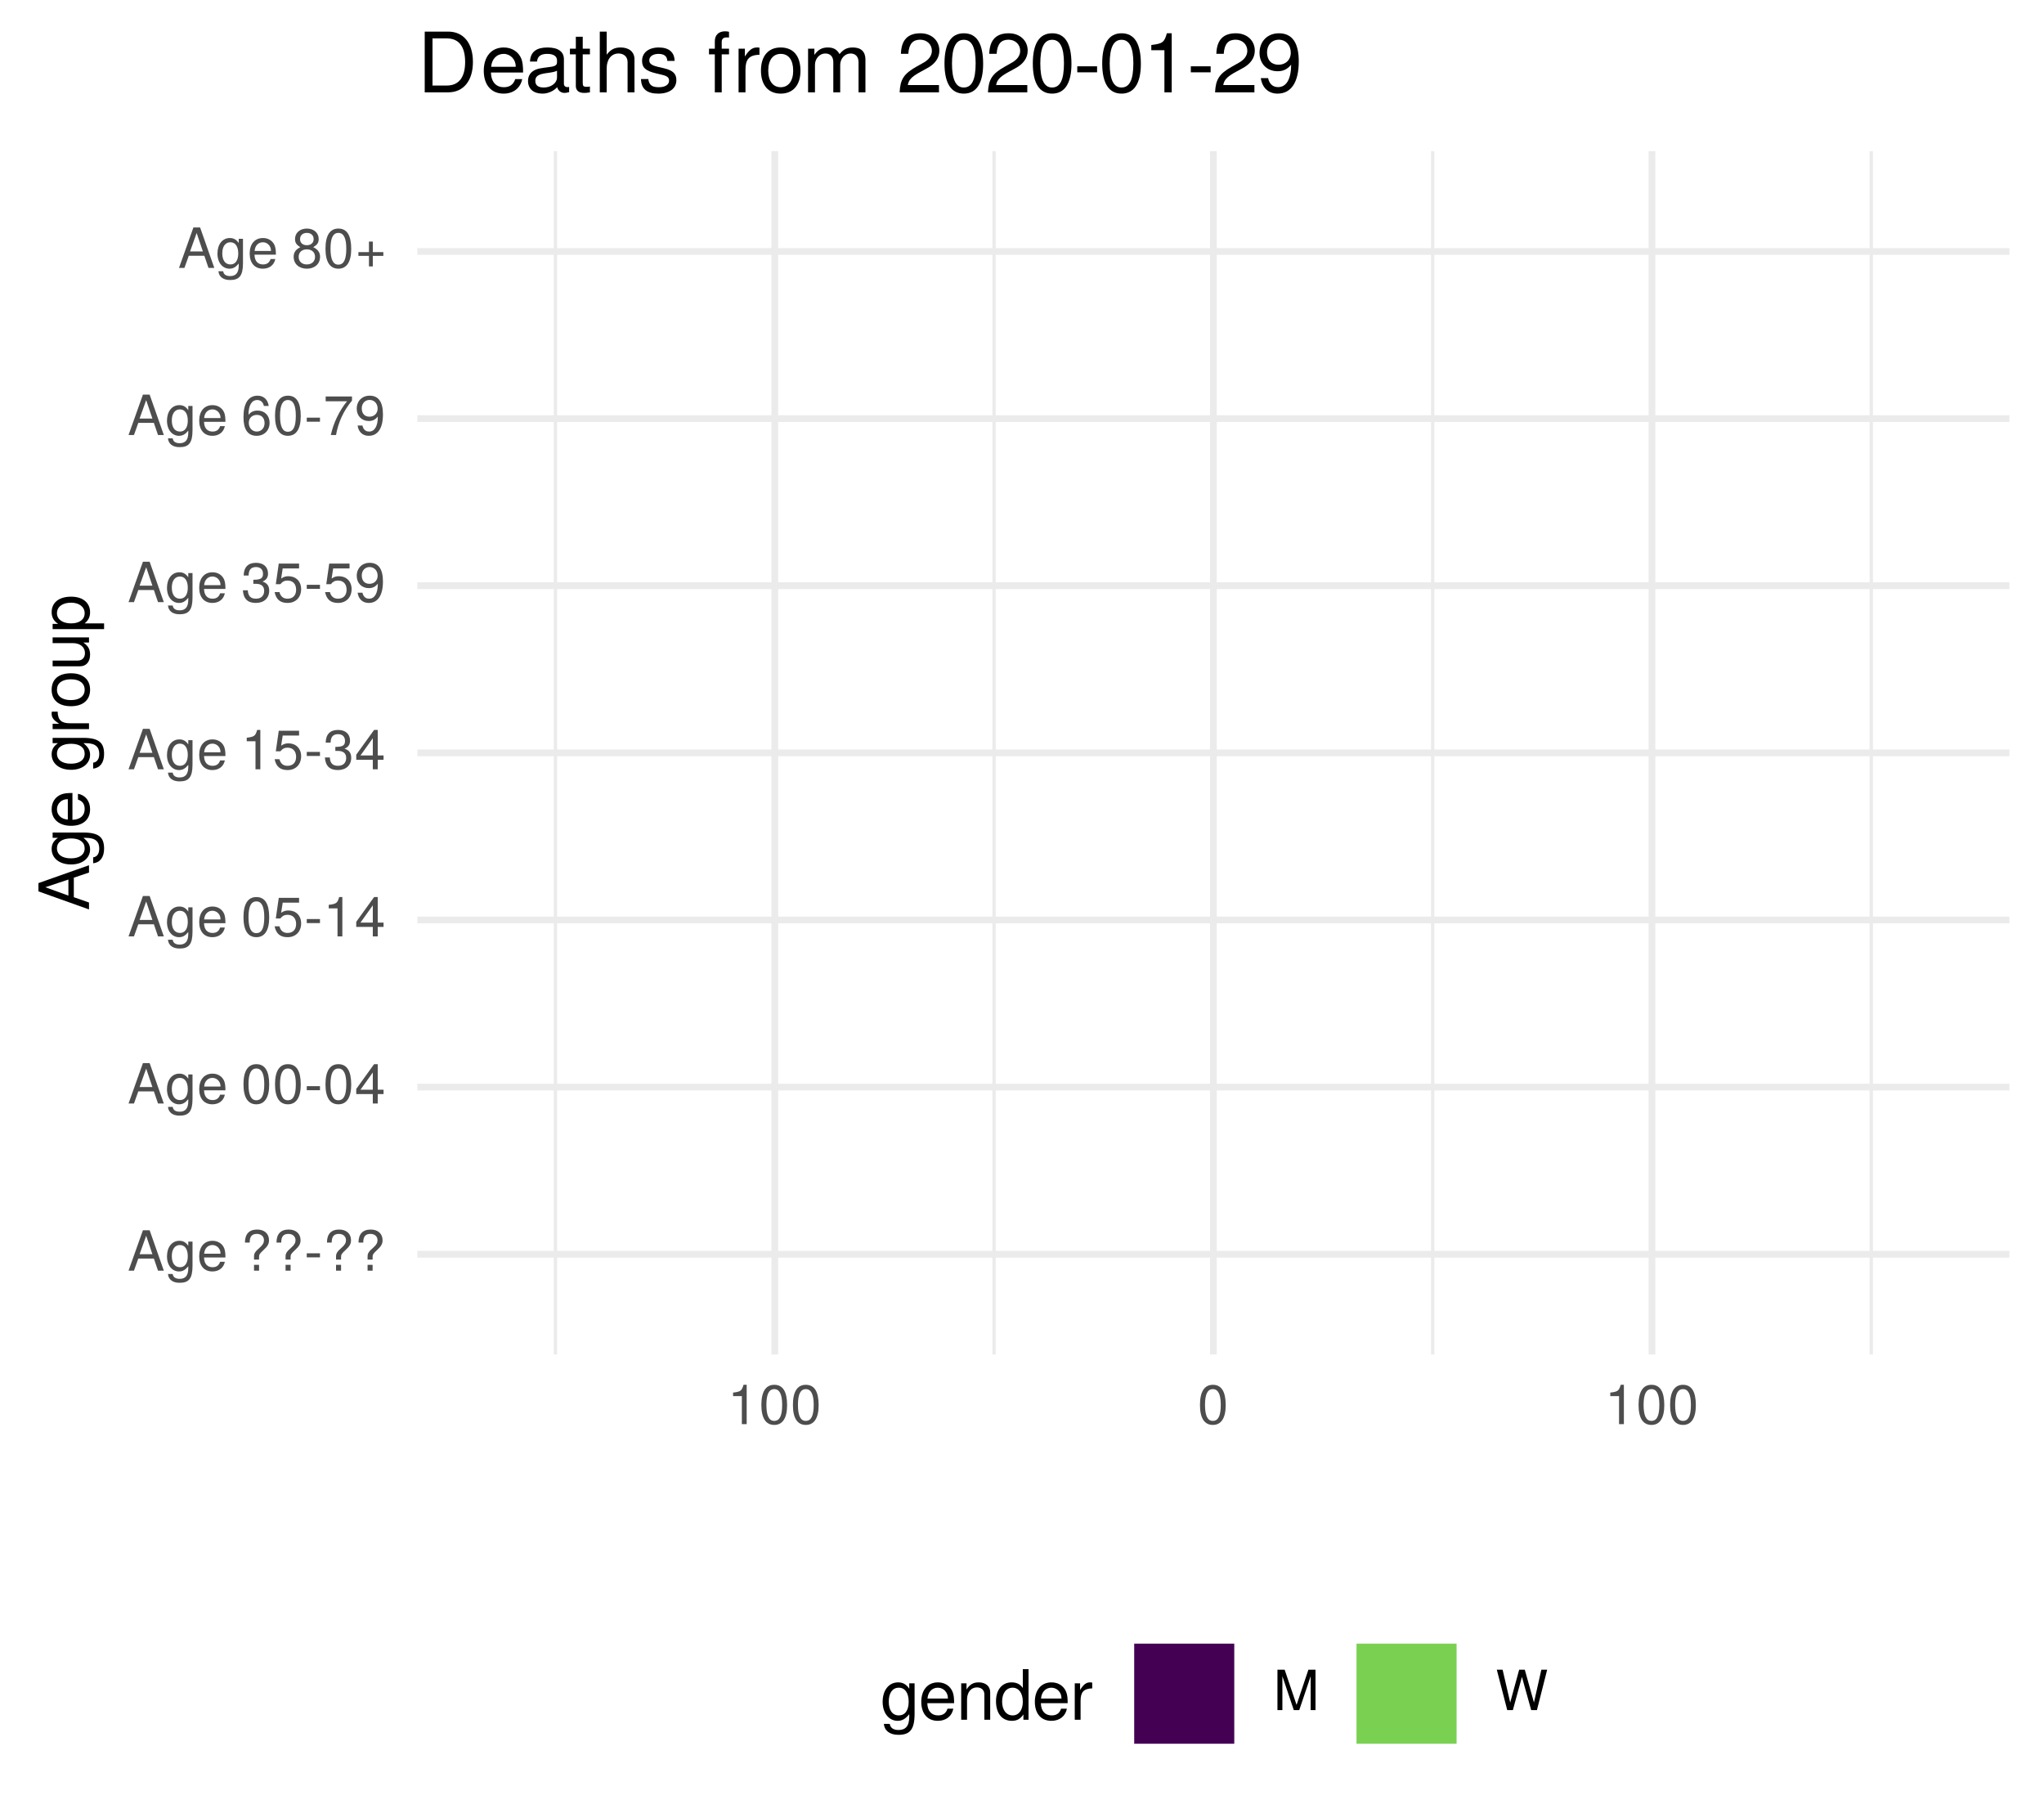
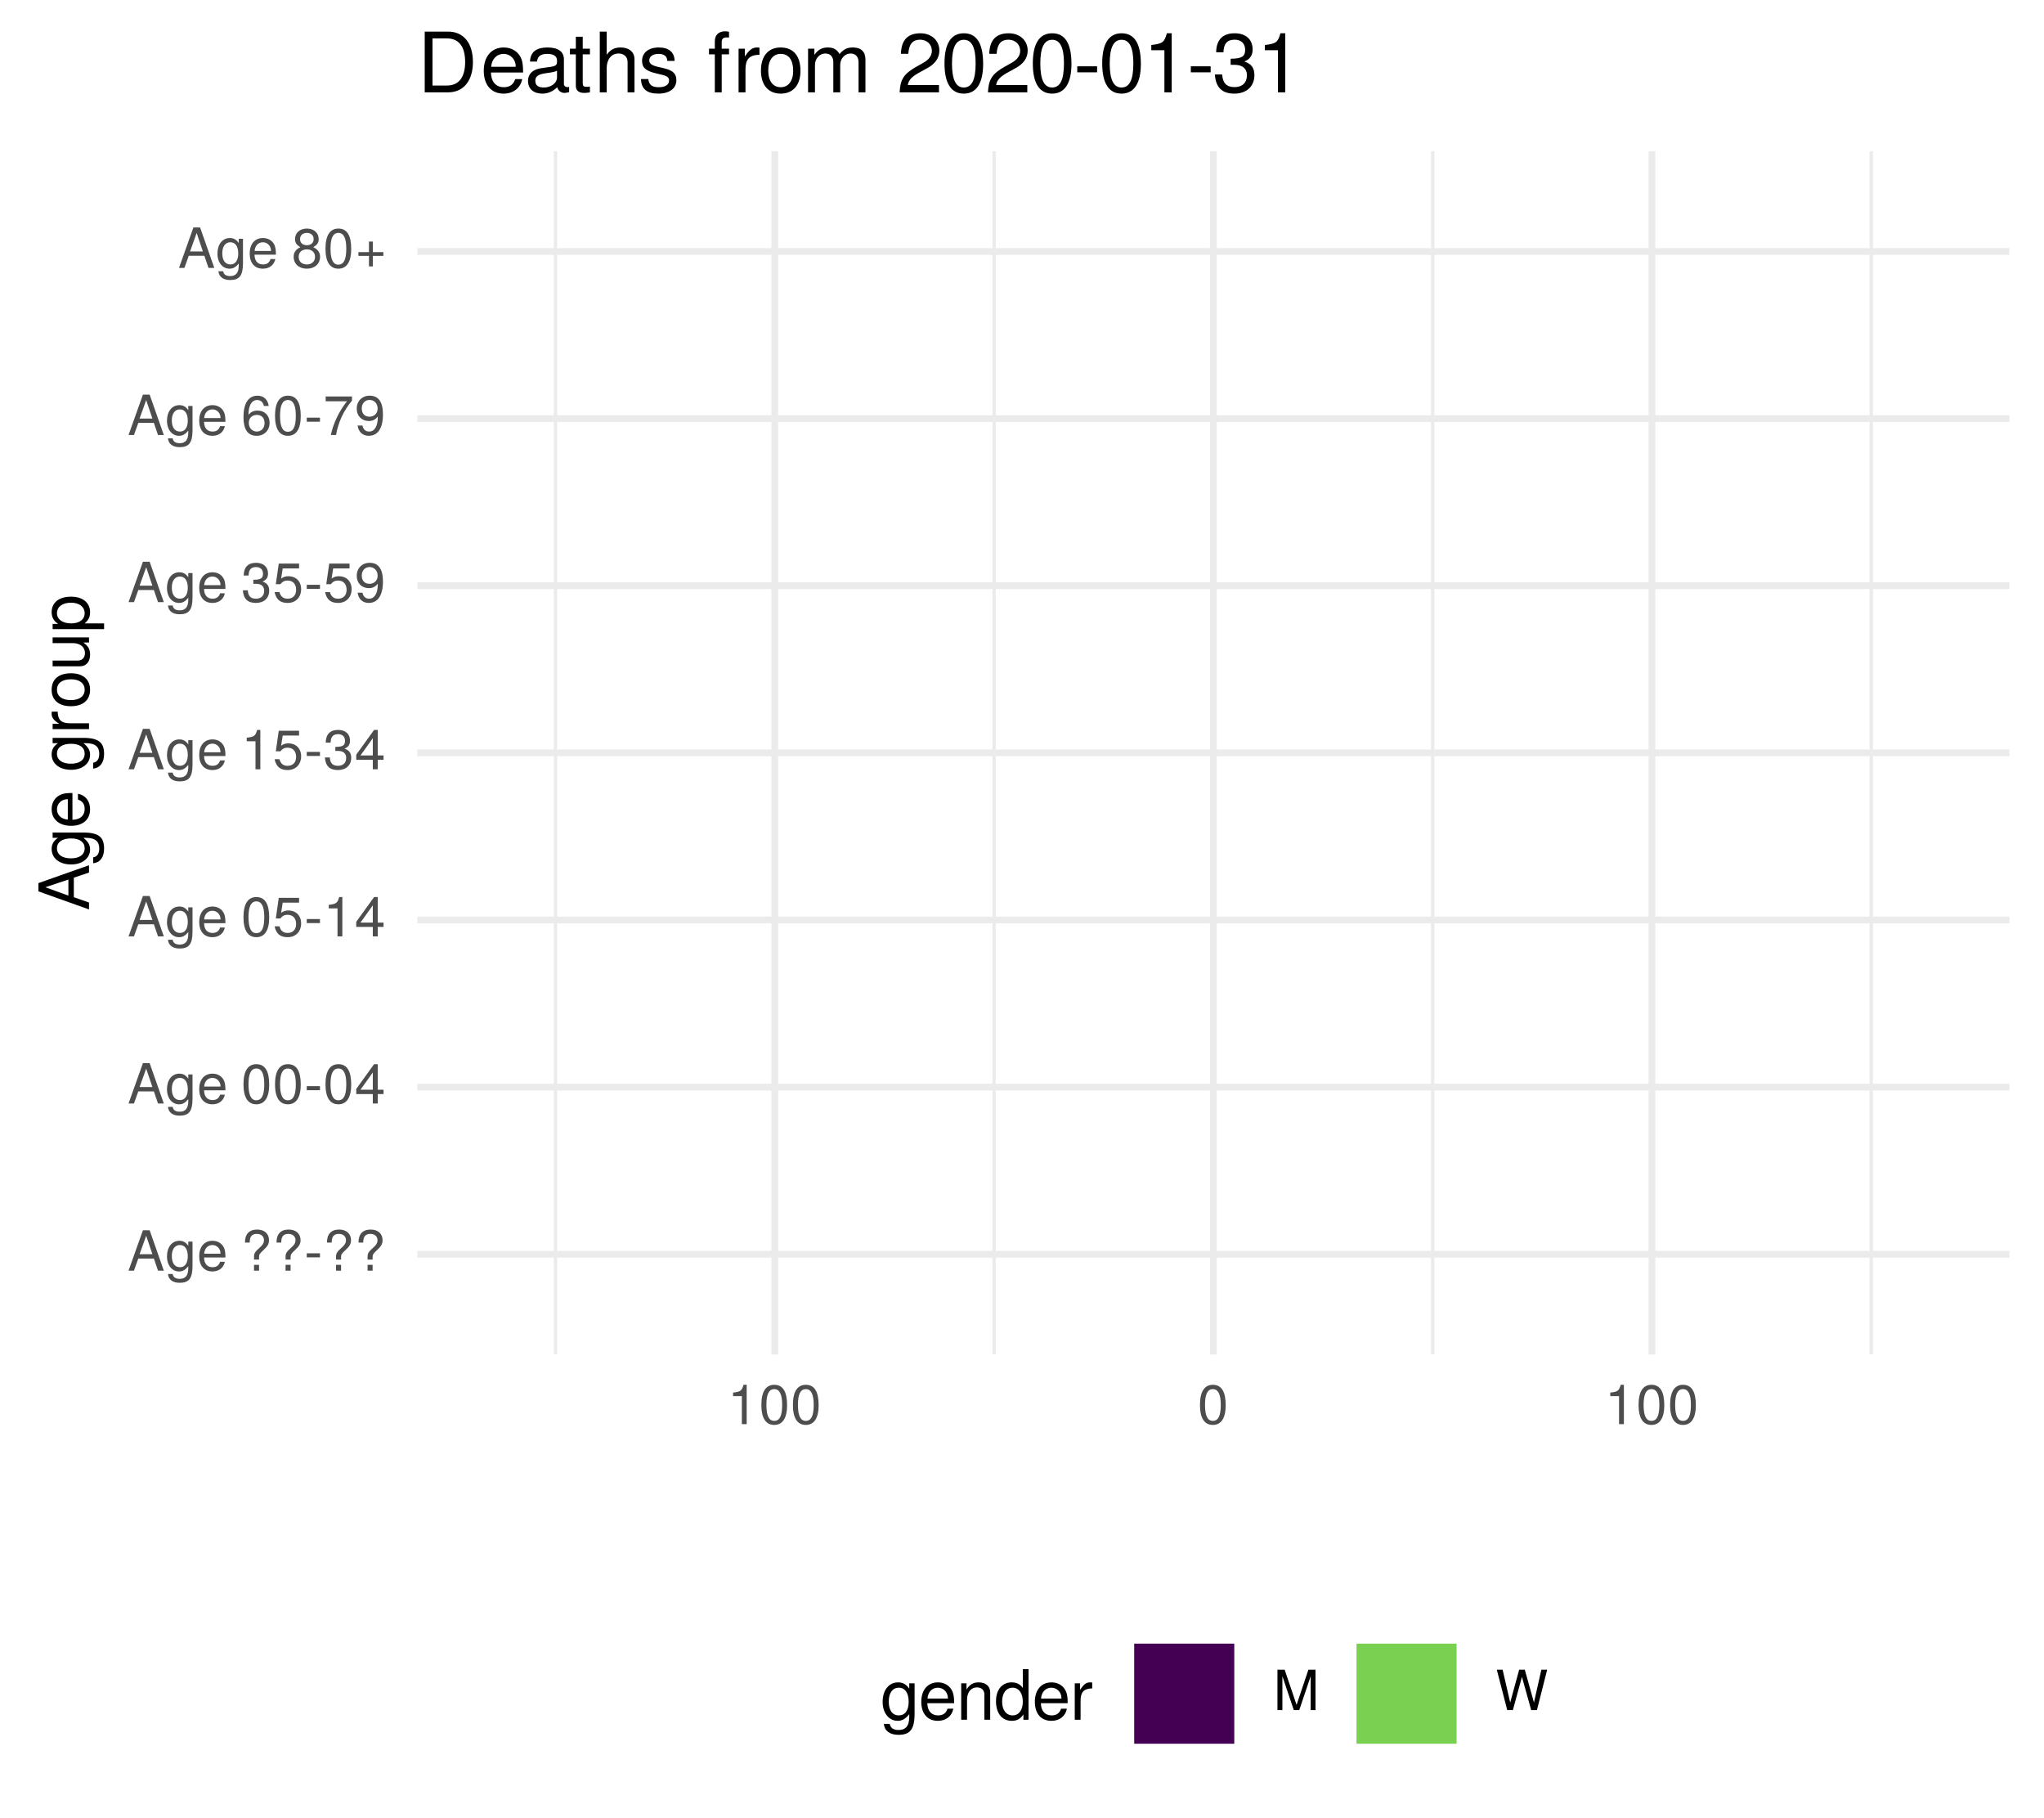
<svg xmlns="http://www.w3.org/2000/svg" xmlns:xlink="http://www.w3.org/1999/xlink" width="324pt" height="288pt" viewBox="0 0 324 288" version="1.1">
  <defs>
    <g>
      <symbol overflow="visible" id="glyph0-0">
        <path style="stroke:none;" d="" />
      </symbol>
      <symbol overflow="visible" id="glyph0-1">
        <path style="stroke:none;" d="M 5.75 0 L 3.5 -6.406 L 2.438 -6.406 L 0.156 0 L 1.016 0 L 1.703 -1.922 L 4.172 -1.922 L 4.828 0 Z M 3.938 -2.609 L 1.906 -2.609 L 2.953 -5.531 Z M 3.938 -2.609 " />
      </symbol>
      <symbol overflow="visible" id="glyph0-2">
        <path style="stroke:none;" d="M 4.297 -0.75 L 4.297 -4.609 L 3.625 -4.609 L 3.625 -3.938 C 3.25 -4.484 2.812 -4.734 2.219 -4.734 C 1.047 -4.734 0.25 -3.75 0.25 -2.266 C 0.25 -0.812 1.078 0.125 2.156 0.125 C 2.734 0.125 3.141 -0.109 3.625 -0.688 L 3.625 -0.391 C 3.625 0.828 3.125 1.297 2.266 1.297 C 1.688 1.297 1.234 1.094 1.156 0.531 L 0.406 0.531 C 0.484 1.406 1.156 1.922 2.25 1.922 C 3.688 1.922 4.297 1.281 4.297 -0.75 Z M 3.547 -2.281 C 3.547 -1.172 3.078 -0.547 2.312 -0.547 C 1.5 -0.547 1.016 -1.188 1.016 -2.312 C 1.016 -3.406 1.516 -4.062 2.297 -4.062 C 3.094 -4.062 3.547 -3.391 3.547 -2.281 Z M 3.547 -2.281 " />
      </symbol>
      <symbol overflow="visible" id="glyph0-3">
        <path style="stroke:none;" d="M 4.516 -2.094 C 4.516 -2.766 4.453 -3.188 4.328 -3.531 C 4.031 -4.281 3.328 -4.734 2.469 -4.734 C 1.172 -4.734 0.359 -3.797 0.359 -2.281 C 0.359 -0.766 1.156 0.125 2.453 0.125 C 3.5 0.125 4.234 -0.469 4.422 -1.406 L 3.672 -1.406 C 3.469 -0.797 3.062 -0.547 2.469 -0.547 C 1.703 -0.547 1.141 -1.031 1.125 -2.094 Z M 3.734 -2.75 C 3.734 -2.75 3.734 -2.703 3.719 -2.688 L 1.141 -2.688 C 1.203 -3.516 1.719 -4.062 2.453 -4.062 C 3.172 -4.062 3.734 -3.469 3.734 -2.75 Z M 3.734 -2.75 " />
      </symbol>
      <symbol overflow="visible" id="glyph0-4">
        <path style="stroke:none;" d="" />
      </symbol>
      <symbol overflow="visible" id="glyph0-5">
        <path style="stroke:none;" d="M 4.422 -4.828 C 4.422 -5.859 3.688 -6.516 2.547 -6.516 C 1.281 -6.516 0.609 -5.812 0.609 -4.453 L 1.359 -4.453 C 1.359 -5.422 1.719 -5.828 2.5 -5.828 C 3.172 -5.828 3.625 -5.422 3.625 -4.828 C 3.625 -4.422 3.438 -4.078 2.969 -3.672 C 2.453 -3.203 2.453 -3.203 2.297 -3 C 2.109 -2.75 2.047 -2.547 2.047 -2.234 L 2.047 -1.75 L 2.844 -1.75 L 2.844 -2.156 C 2.844 -2.547 2.938 -2.703 3.531 -3.25 C 4.203 -3.859 4.422 -4.25 4.422 -4.828 Z M 2.844 0 L 2.844 -0.922 L 2.047 -0.922 L 2.047 0 Z M 2.844 0 " />
      </symbol>
      <symbol overflow="visible" id="glyph0-6">
        <path style="stroke:none;" d="M 2.5 -2.109 L 2.5 -2.75 L 0.406 -2.75 L 0.406 -2.109 Z M 2.5 -2.109 " />
      </symbol>
      <symbol overflow="visible" id="glyph0-7">
        <path style="stroke:none;" d="M 4.453 -3 C 4.453 -5.156 3.781 -6.234 2.422 -6.234 C 1.078 -6.234 0.375 -5.141 0.375 -3.047 C 0.375 -0.953 1.078 0.125 2.422 0.125 C 3.734 0.125 4.453 -0.953 4.453 -3 Z M 3.672 -3.062 C 3.672 -1.297 3.266 -0.516 2.406 -0.516 C 1.578 -0.516 1.172 -1.344 1.172 -3.047 C 1.172 -4.75 1.578 -5.547 2.422 -5.547 C 3.25 -5.547 3.672 -4.734 3.672 -3.062 Z M 3.672 -3.062 " />
      </symbol>
      <symbol overflow="visible" id="glyph0-8">
        <path style="stroke:none;" d="M 4.578 -1.5 L 4.578 -2.188 L 3.656 -2.188 L 3.656 -6.234 L 3.078 -6.234 L 0.25 -2.312 L 0.25 -1.5 L 2.875 -1.5 L 2.875 0 L 3.656 0 L 3.656 -1.5 Z M 2.875 -2.188 L 0.922 -2.188 L 2.875 -4.922 Z M 2.875 -2.188 " />
      </symbol>
      <symbol overflow="visible" id="glyph0-9">
        <path style="stroke:none;" d="M 4.516 -2.062 C 4.516 -3.297 3.688 -4.109 2.5 -4.109 C 2.062 -4.109 1.703 -4 1.344 -3.734 L 1.594 -5.344 L 4.188 -5.344 L 4.188 -6.109 L 0.969 -6.109 L 0.5 -2.844 L 1.219 -2.844 C 1.578 -3.266 1.875 -3.422 2.359 -3.422 C 3.188 -3.422 3.719 -2.891 3.719 -1.969 C 3.719 -1.062 3.203 -0.547 2.359 -0.547 C 1.688 -0.547 1.266 -0.891 1.078 -1.594 L 0.312 -1.594 C 0.562 -0.359 1.266 0.125 2.375 0.125 C 3.641 0.125 4.516 -0.75 4.516 -2.062 Z M 4.516 -2.062 " />
      </symbol>
      <symbol overflow="visible" id="glyph0-10">
        <path style="stroke:none;" d="M 3.047 0 L 3.047 -6.234 L 2.547 -6.234 C 2.266 -5.281 2.094 -5.141 0.891 -5 L 0.891 -4.438 L 2.281 -4.438 L 2.281 0 Z M 3.047 0 " />
      </symbol>
      <symbol overflow="visible" id="glyph0-11">
        <path style="stroke:none;" d="M 4.453 -1.812 C 4.453 -2.562 4.141 -3.016 3.391 -3.266 C 3.969 -3.5 4.266 -3.891 4.266 -4.516 C 4.266 -5.594 3.547 -6.234 2.359 -6.234 C 1.109 -6.234 0.438 -5.547 0.406 -4.219 L 1.188 -4.219 C 1.203 -5.141 1.578 -5.562 2.375 -5.562 C 3.062 -5.562 3.469 -5.156 3.469 -4.5 C 3.469 -3.828 3.188 -3.547 1.938 -3.547 L 1.938 -2.906 L 2.359 -2.906 C 3.219 -2.906 3.656 -2.5 3.656 -1.797 C 3.656 -1.016 3.172 -0.547 2.359 -0.547 C 1.516 -0.547 1.109 -0.969 1.062 -1.875 L 0.281 -1.875 C 0.375 -0.5 1.062 0.125 2.344 0.125 C 3.625 0.125 4.453 -0.641 4.453 -1.812 Z M 4.453 -1.812 " />
      </symbol>
      <symbol overflow="visible" id="glyph0-12">
        <path style="stroke:none;" d="M 4.484 -3.266 C 4.484 -5.219 3.797 -6.234 2.375 -6.234 C 1.188 -6.234 0.328 -5.391 0.328 -4.172 C 0.328 -3.016 1.125 -2.219 2.25 -2.219 C 2.844 -2.219 3.266 -2.438 3.672 -2.922 C 3.672 -1.406 3.172 -0.547 2.281 -0.547 C 1.734 -0.547 1.359 -0.891 1.234 -1.5 L 0.469 -1.5 C 0.609 -0.469 1.281 0.125 2.234 0.125 C 3.688 0.125 4.484 -1.109 4.484 -3.266 Z M 3.641 -4.188 C 3.641 -3.422 3.094 -2.906 2.344 -2.906 C 1.594 -2.906 1.125 -3.391 1.125 -4.234 C 1.125 -5.016 1.656 -5.562 2.359 -5.562 C 3.094 -5.562 3.641 -5 3.641 -4.188 Z M 3.641 -4.188 " />
      </symbol>
      <symbol overflow="visible" id="glyph0-13">
        <path style="stroke:none;" d="M 4.516 -1.938 C 4.516 -3.094 3.719 -3.875 2.609 -3.875 C 1.984 -3.875 1.5 -3.641 1.172 -3.188 C 1.172 -4.703 1.672 -5.547 2.562 -5.547 C 3.109 -5.547 3.484 -5.203 3.609 -4.609 L 4.375 -4.609 C 4.234 -5.625 3.562 -6.234 2.609 -6.234 C 1.156 -6.234 0.375 -5.016 0.375 -2.844 C 0.375 -0.891 1.047 0.125 2.469 0.125 C 3.656 0.125 4.516 -0.719 4.516 -1.938 Z M 3.719 -1.875 C 3.719 -1.094 3.188 -0.547 2.484 -0.547 C 1.766 -0.547 1.219 -1.125 1.219 -1.922 C 1.219 -2.688 1.734 -3.188 2.5 -3.188 C 3.25 -3.188 3.719 -2.703 3.719 -1.875 Z M 3.719 -1.875 " />
      </symbol>
      <symbol overflow="visible" id="glyph0-14">
        <path style="stroke:none;" d="M 4.578 -5.453 L 4.578 -6.109 L 0.406 -6.109 L 0.406 -5.344 L 3.781 -5.344 C 2.531 -3.781 1.656 -1.953 1.219 0 L 2.047 0 C 2.391 -2.016 3.266 -3.891 4.578 -5.453 Z M 4.578 -5.453 " />
      </symbol>
      <symbol overflow="visible" id="glyph0-15">
        <path style="stroke:none;" d="M 4.516 -1.766 C 4.516 -2.453 4.156 -2.938 3.438 -3.281 C 4.078 -3.672 4.297 -3.984 4.297 -4.578 C 4.297 -5.547 3.531 -6.234 2.422 -6.234 C 1.312 -6.234 0.547 -5.547 0.547 -4.578 C 0.547 -4 0.75 -3.672 1.391 -3.281 C 0.672 -2.938 0.328 -2.453 0.328 -1.766 C 0.328 -0.625 1.188 0.125 2.422 0.125 C 3.656 0.125 4.516 -0.625 4.516 -1.766 Z M 3.5 -4.562 C 3.5 -3.969 3.062 -3.594 2.422 -3.594 C 1.766 -3.594 1.344 -3.969 1.344 -4.562 C 1.344 -5.156 1.766 -5.547 2.422 -5.547 C 3.078 -5.547 3.5 -5.156 3.5 -4.562 Z M 3.719 -1.75 C 3.719 -1.016 3.188 -0.547 2.406 -0.547 C 1.641 -0.547 1.125 -1.016 1.125 -1.75 C 1.125 -2.484 1.641 -2.938 2.422 -2.938 C 3.188 -2.938 3.719 -2.484 3.719 -1.75 Z M 3.719 -1.75 " />
      </symbol>
      <symbol overflow="visible" id="glyph0-16">
        <path style="stroke:none;" d="M 4.547 -1.906 L 4.547 -2.5 L 2.875 -2.5 L 2.875 -4.172 L 2.266 -4.172 L 2.266 -2.5 L 0.594 -2.5 L 0.594 -1.906 L 2.266 -1.906 L 2.266 -0.234 L 2.875 -0.234 L 2.875 -1.906 Z M 4.547 -1.906 " />
      </symbol>
      <symbol overflow="visible" id="glyph0-17">
        <path style="stroke:none;" d="M 6.688 0 L 6.688 -6.406 L 5.562 -6.406 L 3.688 -0.828 L 1.797 -6.406 L 0.656 -6.406 L 0.656 0 L 1.438 0 L 1.438 -5.375 L 3.25 0 L 4.109 0 L 5.922 -5.375 L 5.922 0 Z M 6.688 0 " />
      </symbol>
      <symbol overflow="visible" id="glyph0-18">
        <path style="stroke:none;" d="M 8.172 -6.406 L 7.25 -6.406 L 6.078 -1.203 L 4.625 -6.406 L 3.734 -6.406 L 2.312 -1.203 L 1.109 -6.406 L 0.188 -6.406 L 1.844 0 L 2.734 0 L 4.172 -5.266 L 5.641 0 L 6.547 0 Z M 8.172 -6.406 " />
      </symbol>
      <symbol overflow="visible" id="glyph1-0">
        <path style="stroke:none;" d="" />
      </symbol>
      <symbol overflow="visible" id="glyph1-1">
        <path style="stroke:none;" d="M 0 -7.188 L -8.016 -4.359 L -8.016 -3.047 L 0 -0.188 L 0 -1.281 L -2.406 -2.125 L -2.406 -5.219 L 0 -6.031 Z M -3.266 -4.922 L -3.266 -2.375 L -6.922 -3.703 Z M -3.266 -4.922 " />
      </symbol>
      <symbol overflow="visible" id="glyph1-2">
        <path style="stroke:none;" d="M -0.953 -5.375 L -5.766 -5.375 L -5.766 -4.531 L -4.922 -4.531 C -5.609 -4.062 -5.922 -3.516 -5.922 -2.766 C -5.922 -1.312 -4.703 -0.312 -2.828 -0.312 C -1.016 -0.312 0.172 -1.344 0.172 -2.688 C 0.172 -3.422 -0.141 -3.922 -0.875 -4.531 L -0.484 -4.531 C 1.047 -4.531 1.625 -3.906 1.625 -2.844 C 1.625 -2.109 1.359 -1.547 0.656 -1.438 L 0.656 -0.5 C 1.75 -0.609 2.391 -1.453 2.391 -2.812 C 2.391 -4.609 1.594 -5.375 -0.953 -5.375 Z M -2.844 -4.438 C -1.469 -4.438 -0.688 -3.844 -0.688 -2.875 C -0.688 -1.875 -1.484 -1.281 -2.875 -1.281 C -4.266 -1.281 -5.078 -1.891 -5.078 -2.875 C -5.078 -3.859 -4.25 -4.438 -2.844 -4.438 Z M -2.844 -4.438 " />
      </symbol>
      <symbol overflow="visible" id="glyph1-3">
        <path style="stroke:none;" d="M -2.625 -5.641 C -3.453 -5.641 -3.984 -5.578 -4.406 -5.406 C -5.359 -5.031 -5.922 -4.156 -5.922 -3.078 C -5.922 -1.469 -4.734 -0.438 -2.844 -0.438 C -0.953 -0.438 0.172 -1.438 0.172 -3.062 C 0.172 -4.375 -0.578 -5.297 -1.75 -5.516 L -1.75 -4.594 C -0.984 -4.344 -0.688 -3.828 -0.688 -3.094 C -0.688 -2.141 -1.297 -1.422 -2.625 -1.391 Z M -3.438 -4.656 C -3.438 -4.656 -3.391 -4.656 -3.359 -4.656 L -3.359 -1.422 C -4.391 -1.5 -5.078 -2.141 -5.078 -3.062 C -5.078 -3.969 -4.328 -4.656 -3.438 -4.656 Z M -3.438 -4.656 " />
      </symbol>
      <symbol overflow="visible" id="glyph1-4">
        <path style="stroke:none;" d="" />
      </symbol>
      <symbol overflow="visible" id="glyph1-5">
        <path style="stroke:none;" d="M -4.969 -3.531 L -5.891 -3.531 C -5.922 -3.375 -5.922 -3.297 -5.922 -3.172 C -5.922 -2.578 -5.578 -2.141 -4.719 -1.609 L -5.766 -1.609 L -5.766 -0.766 L 0 -0.766 L 0 -1.688 L -2.984 -1.688 C -4.297 -1.688 -4.938 -2.109 -4.969 -3.531 Z M -4.969 -3.531 " />
      </symbol>
      <symbol overflow="visible" id="glyph1-6">
        <path style="stroke:none;" d="M -2.844 -5.609 C -4.828 -5.609 -5.922 -4.656 -5.922 -2.984 C -5.922 -1.375 -4.812 -0.391 -2.875 -0.391 C -0.953 -0.391 0.172 -1.359 0.172 -3 C 0.172 -4.625 -0.953 -5.609 -2.844 -5.609 Z M -2.844 -4.656 C -1.5 -4.656 -0.688 -4.016 -0.688 -3 C -0.688 -1.984 -1.484 -1.359 -2.875 -1.359 C -4.266 -1.359 -5.078 -1.984 -5.078 -3 C -5.078 -4.031 -4.281 -4.656 -2.844 -4.656 Z M -2.844 -4.656 " />
      </symbol>
      <symbol overflow="visible" id="glyph1-7">
        <path style="stroke:none;" d="M 0 -5.297 L -5.766 -5.297 L -5.766 -4.391 L -2.578 -4.391 C -1.406 -4.391 -0.641 -3.766 -0.641 -2.812 C -0.641 -2.094 -1.078 -1.625 -1.766 -1.625 L -5.766 -1.625 L -5.766 -0.719 L -1.406 -0.719 C -0.453 -0.719 0.172 -1.438 0.172 -2.547 C 0.172 -3.406 -0.125 -3.938 -0.891 -4.484 L 0 -4.484 Z M 0 -5.297 " />
      </symbol>
      <symbol overflow="visible" id="glyph1-8">
        <path style="stroke:none;" d="M -2.828 -5.75 C -4.766 -5.75 -5.922 -4.812 -5.922 -3.281 C -5.922 -2.5 -5.578 -1.875 -4.891 -1.438 L -5.766 -1.438 L -5.766 -0.609 L 2.391 -0.609 L 2.391 -1.516 L -0.688 -1.516 C -0.094 -2 0.172 -2.547 0.172 -3.281 C 0.172 -4.781 -0.984 -5.75 -2.828 -5.75 Z M -2.844 -4.797 C -1.547 -4.797 -0.688 -4.125 -0.688 -3.125 C -0.688 -2.156 -1.484 -1.516 -2.844 -1.516 C -4.188 -1.516 -5.078 -2.156 -5.078 -3.125 C -5.078 -4.141 -4.219 -4.797 -2.844 -4.797 Z M -2.844 -4.797 " />
      </symbol>
      <symbol overflow="visible" id="glyph2-0">
        <path style="stroke:none;" d="" />
      </symbol>
      <symbol overflow="visible" id="glyph2-1">
        <path style="stroke:none;" d="M 5.375 -0.953 L 5.375 -5.766 L 4.531 -5.766 L 4.531 -4.922 C 4.062 -5.609 3.516 -5.922 2.766 -5.922 C 1.312 -5.922 0.312 -4.703 0.312 -2.828 C 0.312 -1.016 1.344 0.172 2.688 0.172 C 3.422 0.172 3.922 -0.141 4.531 -0.875 L 4.531 -0.484 C 4.531 1.047 3.906 1.625 2.844 1.625 C 2.109 1.625 1.547 1.359 1.438 0.656 L 0.5 0.656 C 0.609 1.75 1.453 2.391 2.812 2.391 C 4.609 2.391 5.375 1.594 5.375 -0.953 Z M 4.438 -2.844 C 4.438 -1.469 3.844 -0.688 2.875 -0.688 C 1.875 -0.688 1.281 -1.484 1.281 -2.875 C 1.281 -4.266 1.891 -5.078 2.875 -5.078 C 3.859 -5.078 4.438 -4.25 4.438 -2.844 Z M 4.438 -2.844 " />
      </symbol>
      <symbol overflow="visible" id="glyph2-2">
        <path style="stroke:none;" d="M 5.641 -2.625 C 5.641 -3.453 5.578 -3.984 5.406 -4.406 C 5.031 -5.359 4.156 -5.922 3.078 -5.922 C 1.469 -5.922 0.438 -4.734 0.438 -2.844 C 0.438 -0.953 1.438 0.172 3.062 0.172 C 4.375 0.172 5.297 -0.578 5.516 -1.75 L 4.594 -1.75 C 4.344 -0.984 3.828 -0.688 3.094 -0.688 C 2.141 -0.688 1.422 -1.297 1.391 -2.625 Z M 4.656 -3.438 C 4.656 -3.438 4.656 -3.391 4.656 -3.359 L 1.422 -3.359 C 1.5 -4.391 2.141 -5.078 3.062 -5.078 C 3.969 -5.078 4.656 -4.328 4.656 -3.438 Z M 4.656 -3.438 " />
      </symbol>
      <symbol overflow="visible" id="glyph2-3">
        <path style="stroke:none;" d="M 5.359 0 L 5.359 -4.359 C 5.359 -5.312 4.641 -5.922 3.531 -5.922 C 2.672 -5.922 2.125 -5.594 1.609 -4.797 L 1.609 -5.766 L 0.766 -5.766 L 0.766 0 L 1.688 0 L 1.688 -3.172 C 1.688 -4.359 2.328 -5.125 3.25 -5.125 C 3.984 -5.125 4.438 -4.688 4.438 -4 L 4.438 0 Z M 5.359 0 " />
      </symbol>
      <symbol overflow="visible" id="glyph2-4">
        <path style="stroke:none;" d="M 5.438 0 L 5.438 -8.016 L 4.531 -8.016 L 4.531 -5.031 C 4.141 -5.625 3.531 -5.922 2.766 -5.922 C 1.266 -5.922 0.281 -4.781 0.281 -2.938 C 0.281 -0.984 1.25 0.172 2.797 0.172 C 3.594 0.172 4.141 -0.125 4.625 -0.844 L 4.625 0 Z M 4.531 -2.859 C 4.531 -1.531 3.891 -0.688 2.922 -0.688 C 1.906 -0.688 1.25 -1.547 1.25 -2.875 C 1.25 -4.219 1.906 -5.078 2.922 -5.078 C 3.906 -5.078 4.531 -4.188 4.531 -2.859 Z M 4.531 -2.859 " />
      </symbol>
      <symbol overflow="visible" id="glyph2-5">
        <path style="stroke:none;" d="M 3.531 -4.969 L 3.531 -5.891 C 3.375 -5.922 3.297 -5.922 3.172 -5.922 C 2.578 -5.922 2.141 -5.578 1.609 -4.719 L 1.609 -5.766 L 0.766 -5.766 L 0.766 0 L 1.688 0 L 1.688 -2.984 C 1.688 -4.297 2.109 -4.938 3.531 -4.969 Z M 3.531 -4.969 " />
      </symbol>
      <symbol overflow="visible" id="glyph3-0">
        <path style="stroke:none;" d="" />
      </symbol>
      <symbol overflow="visible" id="glyph3-1">
        <path style="stroke:none;" d="M 8.812 -4.812 C 8.812 -7.797 7.328 -9.625 4.891 -9.625 L 1.172 -9.625 L 1.172 0 L 4.891 0 C 7.312 0 8.812 -1.828 8.812 -4.812 Z M 7.578 -4.812 C 7.578 -2.375 6.578 -1.078 4.672 -1.078 L 2.406 -1.078 L 2.406 -8.547 L 4.672 -8.547 C 6.578 -8.547 7.578 -7.266 7.578 -4.812 Z M 7.578 -4.812 " />
      </symbol>
      <symbol overflow="visible" id="glyph3-2">
        <path style="stroke:none;" d="M 6.766 -3.141 C 6.766 -4.141 6.688 -4.781 6.5 -5.297 C 6.047 -6.438 4.984 -7.109 3.703 -7.109 C 1.766 -7.109 0.531 -5.688 0.531 -3.422 C 0.531 -1.156 1.734 0.203 3.672 0.203 C 5.25 0.203 6.344 -0.703 6.625 -2.094 L 5.516 -2.094 C 5.219 -1.188 4.594 -0.812 3.703 -0.812 C 2.562 -0.812 1.703 -1.562 1.672 -3.141 Z M 5.594 -4.125 C 5.594 -4.125 5.594 -4.062 5.578 -4.047 L 1.703 -4.047 C 1.797 -5.266 2.578 -6.094 3.688 -6.094 C 4.766 -6.094 5.594 -5.203 5.594 -4.125 Z M 5.594 -4.125 " />
      </symbol>
      <symbol overflow="visible" id="glyph3-3">
        <path style="stroke:none;" d="M 7.062 -0.031 L 7.062 -0.859 C 6.938 -0.828 6.891 -0.828 6.828 -0.828 C 6.438 -0.828 6.234 -1.031 6.234 -1.375 L 6.234 -5.234 C 6.234 -6.453 5.328 -7.109 3.625 -7.109 C 1.953 -7.109 0.922 -6.469 0.859 -4.875 L 1.969 -4.875 C 2.062 -5.719 2.562 -6.094 3.594 -6.094 C 4.578 -6.094 5.141 -5.734 5.141 -5.062 L 5.141 -4.781 C 5.141 -4.312 4.859 -4.125 3.984 -4.016 C 2.422 -3.812 2.188 -3.766 1.766 -3.594 C 0.969 -3.266 0.547 -2.641 0.547 -1.797 C 0.547 -0.547 1.422 0.203 2.828 0.203 C 3.703 0.203 4.562 -0.172 5.172 -0.812 C 5.297 -0.297 5.766 0.094 6.312 0.094 C 6.531 0.094 6.703 0.062 7.062 -0.031 Z M 5.141 -2.391 C 5.141 -1.406 4.125 -0.766 3.062 -0.766 C 2.203 -0.766 1.703 -1.062 1.703 -1.828 C 1.703 -2.547 2.188 -2.859 3.359 -3.031 C 4.531 -3.188 4.766 -3.25 5.141 -3.422 Z M 5.141 -2.391 " />
      </symbol>
      <symbol overflow="visible" id="glyph3-4">
        <path style="stroke:none;" d="M 3.359 0 L 3.359 -0.922 C 3.203 -0.891 3.031 -0.875 2.828 -0.875 C 2.344 -0.875 2.219 -1 2.219 -1.484 L 2.219 -6.016 L 3.359 -6.016 L 3.359 -6.922 L 2.219 -6.922 L 2.219 -8.812 L 1.125 -8.812 L 1.125 -6.922 L 0.188 -6.922 L 0.188 -6.016 L 1.125 -6.016 L 1.125 -1 C 1.125 -0.297 1.594 0.094 2.453 0.094 C 2.719 0.094 2.984 0.062 3.359 0 Z M 3.359 0 " />
      </symbol>
      <symbol overflow="visible" id="glyph3-5">
        <path style="stroke:none;" d="M 6.422 0 L 6.422 -5.234 C 6.422 -6.391 5.578 -7.109 4.234 -7.109 C 3.266 -7.109 2.672 -6.812 2.016 -5.969 L 2.016 -9.625 L 0.922 -9.625 L 0.922 0 L 2.016 0 L 2.016 -3.812 C 2.016 -5.234 2.766 -6.156 3.891 -6.156 C 4.672 -6.156 5.328 -5.703 5.328 -4.797 L 5.328 0 Z M 6.422 0 " />
      </symbol>
      <symbol overflow="visible" id="glyph3-6">
        <path style="stroke:none;" d="M 6.062 -1.938 C 6.062 -2.969 5.484 -3.484 4.109 -3.812 L 3.047 -4.062 C 2.156 -4.281 1.766 -4.562 1.766 -5.062 C 1.766 -5.688 2.344 -6.094 3.234 -6.094 C 4.125 -6.094 4.594 -5.719 4.625 -4.984 L 5.781 -4.984 C 5.766 -6.344 4.875 -7.109 3.281 -7.109 C 1.656 -7.109 0.625 -6.281 0.625 -5 C 0.625 -3.922 1.172 -3.406 2.812 -3.016 L 3.844 -2.766 C 4.609 -2.578 4.906 -2.344 4.906 -1.844 C 4.906 -1.203 4.266 -0.812 3.297 -0.812 C 2.312 -0.812 1.75 -1.062 1.609 -2.109 L 0.453 -2.109 C 0.5 -0.516 1.406 0.203 3.203 0.203 C 4.953 0.203 6.062 -0.609 6.062 -1.938 Z M 6.062 -1.938 " />
      </symbol>
      <symbol overflow="visible" id="glyph3-7">
        <path style="stroke:none;" d="" />
      </symbol>
      <symbol overflow="visible" id="glyph3-8">
        <path style="stroke:none;" d="M 3.406 -6.016 L 3.406 -6.922 L 2.25 -6.922 L 2.25 -8 C 2.25 -8.469 2.516 -8.703 3.031 -8.703 C 3.109 -8.703 3.156 -8.703 3.406 -8.688 L 3.406 -9.594 C 3.156 -9.656 3.016 -9.672 2.781 -9.672 C 1.766 -9.672 1.156 -9.078 1.156 -8.094 L 1.156 -6.922 L 0.234 -6.922 L 0.234 -6.016 L 1.156 -6.016 L 1.156 0 L 2.25 0 L 2.25 -6.016 Z M 3.406 -6.016 " />
      </symbol>
      <symbol overflow="visible" id="glyph3-9">
        <path style="stroke:none;" d="M 4.234 -5.953 L 4.234 -7.078 C 4.047 -7.109 3.969 -7.109 3.812 -7.109 C 3.109 -7.109 2.562 -6.688 1.922 -5.672 L 1.922 -6.922 L 0.922 -6.922 L 0.922 0 L 2.016 0 L 2.016 -3.594 C 2.016 -5.156 2.531 -5.922 4.234 -5.953 Z M 4.234 -5.953 " />
      </symbol>
      <symbol overflow="visible" id="glyph3-10">
        <path style="stroke:none;" d="M 6.734 -3.406 C 6.734 -5.797 5.578 -7.109 3.594 -7.109 C 1.656 -7.109 0.469 -5.781 0.469 -3.453 C 0.469 -1.141 1.641 0.203 3.609 0.203 C 5.547 0.203 6.734 -1.141 6.734 -3.406 Z M 5.578 -3.422 C 5.578 -1.797 4.812 -0.812 3.609 -0.812 C 2.375 -0.812 1.625 -1.781 1.625 -3.453 C 1.625 -5.125 2.375 -6.094 3.609 -6.094 C 4.844 -6.094 5.578 -5.141 5.578 -3.422 Z M 5.578 -3.422 " />
      </symbol>
      <symbol overflow="visible" id="glyph3-11">
        <path style="stroke:none;" d="M 10.031 0 L 10.031 -5.188 C 10.031 -6.438 9.344 -7.109 8.047 -7.109 C 7.125 -7.109 6.578 -6.844 5.922 -6.062 C 5.516 -6.797 4.969 -7.109 4.062 -7.109 C 3.141 -7.109 2.531 -6.766 1.938 -5.938 L 1.938 -6.922 L 0.938 -6.922 L 0.938 0 L 2.031 0 L 2.031 -4.344 C 2.031 -5.344 2.766 -6.156 3.656 -6.156 C 4.469 -6.156 4.938 -5.656 4.938 -4.766 L 4.938 0 L 6.031 0 L 6.031 -4.344 C 6.031 -5.344 6.766 -6.156 7.672 -6.156 C 8.469 -6.156 8.938 -5.641 8.938 -4.766 L 8.938 0 Z M 10.031 0 " />
      </symbol>
      <symbol overflow="visible" id="glyph3-12">
        <path style="stroke:none;" d="M 6.75 -6.609 C 6.75 -8.203 5.516 -9.359 3.75 -9.359 C 1.828 -9.359 0.719 -8.391 0.656 -6.109 L 1.828 -6.109 C 1.922 -7.688 2.562 -8.344 3.703 -8.344 C 4.766 -8.344 5.562 -7.594 5.562 -6.594 C 5.562 -5.844 5.125 -5.219 4.297 -4.734 L 3.078 -4.047 C 1.125 -2.938 0.547 -2.062 0.453 0 L 6.688 0 L 6.688 -1.156 L 1.75 -1.156 C 1.875 -1.922 2.297 -2.406 3.453 -3.078 L 4.766 -3.797 C 6.078 -4.484 6.75 -5.469 6.75 -6.609 Z M 6.75 -6.609 " />
      </symbol>
      <symbol overflow="visible" id="glyph3-13">
        <path style="stroke:none;" d="M 6.688 -4.5 C 6.688 -7.75 5.672 -9.359 3.625 -9.359 C 1.609 -9.359 0.562 -7.719 0.562 -4.578 C 0.562 -1.422 1.625 0.203 3.625 0.203 C 5.609 0.203 6.688 -1.422 6.688 -4.5 Z M 5.5 -4.609 C 5.5 -1.953 4.891 -0.766 3.609 -0.766 C 2.375 -0.766 1.75 -2 1.75 -4.562 C 1.75 -7.125 2.375 -8.328 3.625 -8.328 C 4.891 -8.328 5.5 -7.109 5.5 -4.609 Z M 5.5 -4.609 " />
      </symbol>
      <symbol overflow="visible" id="glyph3-14">
        <path style="stroke:none;" d="M 3.75 -3.172 L 3.75 -4.125 L 0.609 -4.125 L 0.609 -3.172 Z M 3.75 -3.172 " />
      </symbol>
      <symbol overflow="visible" id="glyph3-15">
        <path style="stroke:none;" d="M 4.578 0 L 4.578 -9.359 L 3.812 -9.359 C 3.406 -7.922 3.141 -7.719 1.344 -7.5 L 1.344 -6.672 L 3.422 -6.672 L 3.422 0 Z M 4.578 0 " />
      </symbol>
      <symbol overflow="visible" id="glyph3-16">
-         <path style="stroke:none;" d="M 6.719 -4.891 C 6.719 -7.828 5.703 -9.359 3.562 -9.359 C 1.781 -9.359 0.5 -8.094 0.5 -6.266 C 0.5 -4.516 1.688 -3.344 3.375 -3.344 C 4.266 -3.344 4.906 -3.656 5.516 -4.391 C 5.5 -2.094 4.766 -0.828 3.438 -0.828 C 2.609 -0.828 2.047 -1.344 1.859 -2.25 L 0.703 -2.25 C 0.922 -0.719 1.922 0.203 3.359 0.203 C 5.547 0.203 6.719 -1.656 6.719 -4.891 Z M 5.453 -6.281 C 5.453 -5.141 4.641 -4.375 3.516 -4.375 C 2.391 -4.375 1.688 -5.094 1.688 -6.344 C 1.688 -7.531 2.484 -8.344 3.547 -8.344 C 4.641 -8.344 5.453 -7.5 5.453 -6.281 Z M 5.453 -6.281 " />
+         <path style="stroke:none;" d="M 6.688 -2.719 C 6.688 -3.859 6.219 -4.516 5.094 -4.891 C 5.969 -5.234 6.406 -5.844 6.406 -6.781 C 6.406 -8.391 5.328 -9.359 3.547 -9.359 C 1.656 -9.359 0.656 -8.328 0.625 -6.344 L 1.781 -6.344 C 1.812 -7.719 2.375 -8.344 3.562 -8.344 C 4.594 -8.344 5.219 -7.734 5.219 -6.75 C 5.219 -5.75 4.781 -5.328 2.922 -5.328 L 2.922 -4.359 L 3.547 -4.359 C 4.828 -4.359 5.5 -3.75 5.5 -2.703 C 5.5 -1.531 4.766 -0.828 3.547 -0.828 C 2.281 -0.828 1.656 -1.469 1.578 -2.828 L 0.422 -2.828 C 0.562 -0.734 1.594 0.203 3.516 0.203 C 5.438 0.203 6.688 -0.953 6.688 -2.719 Z M 6.688 -2.719 " />
      </symbol>
    </g>
    <clipPath id="clip1">
      <path d="M 87 23.957 L 89 23.957 L 89 214.648 L 87 214.648 Z M 87 23.957 " />
    </clipPath>
    <clipPath id="clip2">
      <path d="M 157 23.957 L 158 23.957 L 158 214.648 L 157 214.648 Z M 157 23.957 " />
    </clipPath>
    <clipPath id="clip3">
      <path d="M 226 23.957 L 228 23.957 L 228 214.648 L 226 214.648 Z M 226 23.957 " />
    </clipPath>
    <clipPath id="clip4">
      <path d="M 296 23.957 L 297 23.957 L 297 214.648 L 296 214.648 Z M 296 23.957 " />
    </clipPath>
    <clipPath id="clip5">
      <path d="M 66.152 198 L 318.523 198 L 318.523 200 L 66.152 200 Z M 66.152 198 " />
    </clipPath>
    <clipPath id="clip6">
      <path d="M 66.152 171 L 318.523 171 L 318.523 173 L 66.152 173 Z M 66.152 171 " />
    </clipPath>
    <clipPath id="clip7">
      <path d="M 66.152 145 L 318.523 145 L 318.523 147 L 66.152 147 Z M 66.152 145 " />
    </clipPath>
    <clipPath id="clip8">
      <path d="M 66.152 118 L 318.523 118 L 318.523 120 L 66.152 120 Z M 66.152 118 " />
    </clipPath>
    <clipPath id="clip9">
      <path d="M 66.152 92 L 318.523 92 L 318.523 94 L 66.152 94 Z M 66.152 92 " />
    </clipPath>
    <clipPath id="clip10">
      <path d="M 66.152 65 L 318.523 65 L 318.523 67 L 66.152 67 Z M 66.152 65 " />
    </clipPath>
    <clipPath id="clip11">
      <path d="M 66.152 39 L 318.523 39 L 318.523 41 L 66.152 41 Z M 66.152 39 " />
    </clipPath>
    <clipPath id="clip12">
      <path d="M 122 23.957 L 124 23.957 L 124 214.648 L 122 214.648 Z M 122 23.957 " />
    </clipPath>
    <clipPath id="clip13">
      <path d="M 191 23.957 L 193 23.957 L 193 214.648 L 191 214.648 Z M 191 23.957 " />
    </clipPath>
    <clipPath id="clip14">
      <path d="M 261 23.957 L 263 23.957 L 263 214.648 L 261 214.648 Z M 261 23.957 " />
    </clipPath>
  </defs>
-   <g id="surface4646">
+   <g id="surface4656">
    <rect x="0" y="0" width="324" height="288" style="fill:rgb(100%,100%,100%);fill-opacity:1;stroke:none;" />
    <g clip-path="url(#clip1)" clip-rule="nonzero">
      <path style="fill:none;stroke-width:0.533;stroke-linecap:butt;stroke-linejoin:round;stroke:rgb(92.157%,92.157%,92.157%);stroke-opacity:1;stroke-miterlimit:10;" d="M 88.051 214.652 L 88.051 23.957 " />
    </g>
    <g clip-path="url(#clip2)" clip-rule="nonzero">
      <path style="fill:none;stroke-width:0.533;stroke-linecap:butt;stroke-linejoin:round;stroke:rgb(92.157%,92.157%,92.157%);stroke-opacity:1;stroke-miterlimit:10;" d="M 157.574 214.652 L 157.574 23.957 " />
    </g>
    <g clip-path="url(#clip3)" clip-rule="nonzero">
      <path style="fill:none;stroke-width:0.533;stroke-linecap:butt;stroke-linejoin:round;stroke:rgb(92.157%,92.157%,92.157%);stroke-opacity:1;stroke-miterlimit:10;" d="M 227.098 214.652 L 227.098 23.957 " />
    </g>
    <g clip-path="url(#clip4)" clip-rule="nonzero">
      <path style="fill:none;stroke-width:0.533;stroke-linecap:butt;stroke-linejoin:round;stroke:rgb(92.157%,92.157%,92.157%);stroke-opacity:1;stroke-miterlimit:10;" d="M 296.621 214.652 L 296.621 23.957 " />
    </g>
    <g clip-path="url(#clip5)" clip-rule="nonzero">
      <path style="fill:none;stroke-width:1.067;stroke-linecap:butt;stroke-linejoin:round;stroke:rgb(92.157%,92.157%,92.157%);stroke-opacity:1;stroke-miterlimit:10;" d="M 66.152 198.762 L 318.52 198.762 " />
    </g>
    <g clip-path="url(#clip6)" clip-rule="nonzero">
      <path style="fill:none;stroke-width:1.067;stroke-linecap:butt;stroke-linejoin:round;stroke:rgb(92.157%,92.157%,92.157%);stroke-opacity:1;stroke-miterlimit:10;" d="M 66.152 172.273 L 318.52 172.273 " />
    </g>
    <g clip-path="url(#clip7)" clip-rule="nonzero">
      <path style="fill:none;stroke-width:1.067;stroke-linecap:butt;stroke-linejoin:round;stroke:rgb(92.157%,92.157%,92.157%);stroke-opacity:1;stroke-miterlimit:10;" d="M 66.152 145.789 L 318.52 145.789 " />
    </g>
    <g clip-path="url(#clip8)" clip-rule="nonzero">
      <path style="fill:none;stroke-width:1.067;stroke-linecap:butt;stroke-linejoin:round;stroke:rgb(92.157%,92.157%,92.157%);stroke-opacity:1;stroke-miterlimit:10;" d="M 66.152 119.305 L 318.52 119.305 " />
    </g>
    <g clip-path="url(#clip9)" clip-rule="nonzero">
      <path style="fill:none;stroke-width:1.067;stroke-linecap:butt;stroke-linejoin:round;stroke:rgb(92.157%,92.157%,92.157%);stroke-opacity:1;stroke-miterlimit:10;" d="M 66.152 92.82 L 318.52 92.82 " />
    </g>
    <g clip-path="url(#clip10)" clip-rule="nonzero">
      <path style="fill:none;stroke-width:1.067;stroke-linecap:butt;stroke-linejoin:round;stroke:rgb(92.157%,92.157%,92.157%);stroke-opacity:1;stroke-miterlimit:10;" d="M 66.152 66.336 L 318.52 66.336 " />
    </g>
    <g clip-path="url(#clip11)" clip-rule="nonzero">
      <path style="fill:none;stroke-width:1.067;stroke-linecap:butt;stroke-linejoin:round;stroke:rgb(92.157%,92.157%,92.157%);stroke-opacity:1;stroke-miterlimit:10;" d="M 66.152 39.852 L 318.52 39.852 " />
    </g>
    <g clip-path="url(#clip12)" clip-rule="nonzero">
      <path style="fill:none;stroke-width:1.067;stroke-linecap:butt;stroke-linejoin:round;stroke:rgb(92.157%,92.157%,92.157%);stroke-opacity:1;stroke-miterlimit:10;" d="M 122.812 214.652 L 122.812 23.957 " />
    </g>
    <g clip-path="url(#clip13)" clip-rule="nonzero">
      <path style="fill:none;stroke-width:1.067;stroke-linecap:butt;stroke-linejoin:round;stroke:rgb(92.157%,92.157%,92.157%);stroke-opacity:1;stroke-miterlimit:10;" d="M 192.336 214.652 L 192.336 23.957 " />
    </g>
    <g clip-path="url(#clip14)" clip-rule="nonzero">
      <path style="fill:none;stroke-width:1.067;stroke-linecap:butt;stroke-linejoin:round;stroke:rgb(92.157%,92.157%,92.157%);stroke-opacity:1;stroke-miterlimit:10;" d="M 261.859 214.652 L 261.859 23.957 " />
    </g>
    <g style="fill:rgb(30.196%,30.196%,30.196%);fill-opacity:1;">
      <use xlink:href="#glyph0-1" x="20.219" y="201.364" />
      <use xlink:href="#glyph0-2" x="26.219" y="201.364" />
      <use xlink:href="#glyph0-3" x="31.219" y="201.364" />
      <use xlink:href="#glyph0-4" x="36.219" y="201.364" />
      <use xlink:href="#glyph0-5" x="38.219" y="201.364" />
      <use xlink:href="#glyph0-5" x="43.219" y="201.364" />
      <use xlink:href="#glyph0-6" x="48.219" y="201.364" />
      <use xlink:href="#glyph0-5" x="51.219" y="201.364" />
      <use xlink:href="#glyph0-5" x="56.219" y="201.364" />
    </g>
    <g style="fill:rgb(30.196%,30.196%,30.196%);fill-opacity:1;">
      <use xlink:href="#glyph0-1" x="20.219" y="174.876" />
      <use xlink:href="#glyph0-2" x="26.219" y="174.876" />
      <use xlink:href="#glyph0-3" x="31.219" y="174.876" />
      <use xlink:href="#glyph0-4" x="36.219" y="174.876" />
      <use xlink:href="#glyph0-7" x="38.219" y="174.876" />
      <use xlink:href="#glyph0-7" x="43.219" y="174.876" />
      <use xlink:href="#glyph0-6" x="48.219" y="174.876" />
      <use xlink:href="#glyph0-7" x="51.219" y="174.876" />
      <use xlink:href="#glyph0-8" x="56.219" y="174.876" />
    </g>
    <g style="fill:rgb(30.196%,30.196%,30.196%);fill-opacity:1;">
      <use xlink:href="#glyph0-1" x="20.219" y="148.392" />
      <use xlink:href="#glyph0-2" x="26.219" y="148.392" />
      <use xlink:href="#glyph0-3" x="31.219" y="148.392" />
      <use xlink:href="#glyph0-4" x="36.219" y="148.392" />
      <use xlink:href="#glyph0-7" x="38.219" y="148.392" />
      <use xlink:href="#glyph0-9" x="43.219" y="148.392" />
      <use xlink:href="#glyph0-6" x="48.219" y="148.392" />
      <use xlink:href="#glyph0-10" x="51.219" y="148.392" />
      <use xlink:href="#glyph0-8" x="56.219" y="148.392" />
    </g>
    <g style="fill:rgb(30.196%,30.196%,30.196%);fill-opacity:1;">
      <use xlink:href="#glyph0-1" x="20.219" y="121.907" />
      <use xlink:href="#glyph0-2" x="26.219" y="121.907" />
      <use xlink:href="#glyph0-3" x="31.219" y="121.907" />
      <use xlink:href="#glyph0-4" x="36.219" y="121.907" />
      <use xlink:href="#glyph0-10" x="38.219" y="121.907" />
      <use xlink:href="#glyph0-9" x="43.219" y="121.907" />
      <use xlink:href="#glyph0-6" x="48.219" y="121.907" />
      <use xlink:href="#glyph0-11" x="51.219" y="121.907" />
      <use xlink:href="#glyph0-8" x="56.219" y="121.907" />
    </g>
    <g style="fill:rgb(30.196%,30.196%,30.196%);fill-opacity:1;">
      <use xlink:href="#glyph0-1" x="20.219" y="95.423" />
      <use xlink:href="#glyph0-2" x="26.219" y="95.423" />
      <use xlink:href="#glyph0-3" x="31.219" y="95.423" />
      <use xlink:href="#glyph0-4" x="36.219" y="95.423" />
      <use xlink:href="#glyph0-11" x="38.219" y="95.423" />
      <use xlink:href="#glyph0-9" x="43.219" y="95.423" />
      <use xlink:href="#glyph0-6" x="48.219" y="95.423" />
      <use xlink:href="#glyph0-9" x="51.219" y="95.423" />
      <use xlink:href="#glyph0-12" x="56.219" y="95.423" />
    </g>
    <g style="fill:rgb(30.196%,30.196%,30.196%);fill-opacity:1;">
      <use xlink:href="#glyph0-1" x="20.219" y="68.938" />
      <use xlink:href="#glyph0-2" x="26.219" y="68.938" />
      <use xlink:href="#glyph0-3" x="31.219" y="68.938" />
      <use xlink:href="#glyph0-4" x="36.219" y="68.938" />
      <use xlink:href="#glyph0-13" x="38.219" y="68.938" />
      <use xlink:href="#glyph0-7" x="43.219" y="68.938" />
      <use xlink:href="#glyph0-6" x="48.219" y="68.938" />
      <use xlink:href="#glyph0-14" x="51.219" y="68.938" />
      <use xlink:href="#glyph0-12" x="56.219" y="68.938" />
    </g>
    <g style="fill:rgb(30.196%,30.196%,30.196%);fill-opacity:1;">
      <use xlink:href="#glyph0-1" x="28.219" y="42.454" />
      <use xlink:href="#glyph0-2" x="34.219" y="42.454" />
      <use xlink:href="#glyph0-3" x="39.219" y="42.454" />
      <use xlink:href="#glyph0-4" x="44.219" y="42.454" />
      <use xlink:href="#glyph0-15" x="46.219" y="42.454" />
      <use xlink:href="#glyph0-7" x="51.219" y="42.454" />
      <use xlink:href="#glyph0-16" x="56.219" y="42.454" />
    </g>
    <g style="fill:rgb(30.196%,30.196%,30.196%);fill-opacity:1;">
      <use xlink:href="#glyph0-10" x="115.312" y="225.685" />
      <use xlink:href="#glyph0-7" x="120.312" y="225.685" />
      <use xlink:href="#glyph0-7" x="125.312" y="225.685" />
    </g>
    <g style="fill:rgb(30.196%,30.196%,30.196%);fill-opacity:1;">
      <use xlink:href="#glyph0-7" x="189.836" y="225.685" />
    </g>
    <g style="fill:rgb(30.196%,30.196%,30.196%);fill-opacity:1;">
      <use xlink:href="#glyph0-10" x="254.359" y="225.685" />
      <use xlink:href="#glyph0-7" x="259.359" y="225.685" />
      <use xlink:href="#glyph0-7" x="264.359" y="225.685" />
    </g>
    <g style="fill:rgb(0%,0%,0%);fill-opacity:1;">
      <use xlink:href="#glyph1-1" x="14.108" y="144.305" />
      <use xlink:href="#glyph1-2" x="14.108" y="137.305" />
      <use xlink:href="#glyph1-3" x="14.108" y="131.305" />
      <use xlink:href="#glyph1-4" x="14.108" y="125.305" />
      <use xlink:href="#glyph1-2" x="14.108" y="122.305" />
      <use xlink:href="#glyph1-5" x="14.108" y="116.305" />
      <use xlink:href="#glyph1-6" x="14.108" y="112.305" />
      <use xlink:href="#glyph1-7" x="14.108" y="106.305" />
      <use xlink:href="#glyph1-8" x="14.108" y="100.305" />
    </g>
    <g style="fill:rgb(0%,0%,0%);fill-opacity:1;">
      <use xlink:href="#glyph2-1" x="139.598" y="272.53" />
      <use xlink:href="#glyph2-2" x="145.598" y="272.53" />
      <use xlink:href="#glyph2-3" x="151.598" y="272.53" />
      <use xlink:href="#glyph2-4" x="157.598" y="272.53" />
      <use xlink:href="#glyph2-2" x="163.598" y="272.53" />
      <use xlink:href="#glyph2-5" x="169.598" y="272.53" />
    </g>
    <path style=" stroke:none;fill-rule:nonzero;fill:rgb(26.667%,0.392%,32.941%);fill-opacity:1;" d="M 179.785 276.332 L 195.648 276.332 L 195.648 260.469 L 179.785 260.469 Z M 179.785 276.332 " />
    <path style=" stroke:none;fill-rule:nonzero;fill:rgb(47.843%,81.961%,31.765%);fill-opacity:1;" d="M 215.023 276.332 L 230.887 276.332 L 230.887 260.469 L 215.023 260.469 Z M 215.023 276.332 " />
    <g style="fill:rgb(0%,0%,0%);fill-opacity:1;">
      <use xlink:href="#glyph0-17" x="201.836" y="271.005" />
    </g>
    <g style="fill:rgb(0%,0%,0%);fill-opacity:1;">
      <use xlink:href="#glyph0-18" x="237.074" y="271.005" />
    </g>
    <g style="fill:rgb(0%,0%,0%);fill-opacity:1;">
      <use xlink:href="#glyph3-1" x="66.152" y="14.633" />
      <use xlink:href="#glyph3-2" x="76.152" y="14.633" />
      <use xlink:href="#glyph3-3" x="83.152" y="14.633" />
      <use xlink:href="#glyph3-4" x="90.152" y="14.633" />
      <use xlink:href="#glyph3-5" x="94.152" y="14.633" />
      <use xlink:href="#glyph3-6" x="101.152" y="14.633" />
      <use xlink:href="#glyph3-7" x="108.152" y="14.633" />
      <use xlink:href="#glyph3-8" x="112.152" y="14.633" />
      <use xlink:href="#glyph3-9" x="116.152" y="14.633" />
      <use xlink:href="#glyph3-10" x="120.152" y="14.633" />
      <use xlink:href="#glyph3-11" x="127.152" y="14.633" />
      <use xlink:href="#glyph3-7" x="138.152" y="14.633" />
      <use xlink:href="#glyph3-12" x="142.152" y="14.633" />
      <use xlink:href="#glyph3-13" x="149.152" y="14.633" />
      <use xlink:href="#glyph3-12" x="156.152" y="14.633" />
      <use xlink:href="#glyph3-13" x="163.152" y="14.633" />
      <use xlink:href="#glyph3-14" x="170.152" y="14.633" />
      <use xlink:href="#glyph3-13" x="174.152" y="14.633" />
      <use xlink:href="#glyph3-15" x="181.152" y="14.633" />
      <use xlink:href="#glyph3-14" x="188.152" y="14.633" />
-       <use xlink:href="#glyph3-12" x="192.152" y="14.633" />
-       <use xlink:href="#glyph3-16" x="199.152" y="14.633" />
+       <use xlink:href="#glyph3-16" x="192.152" y="14.633" />
+       <use xlink:href="#glyph3-15" x="199.152" y="14.633" />
    </g>
  </g>
</svg>
